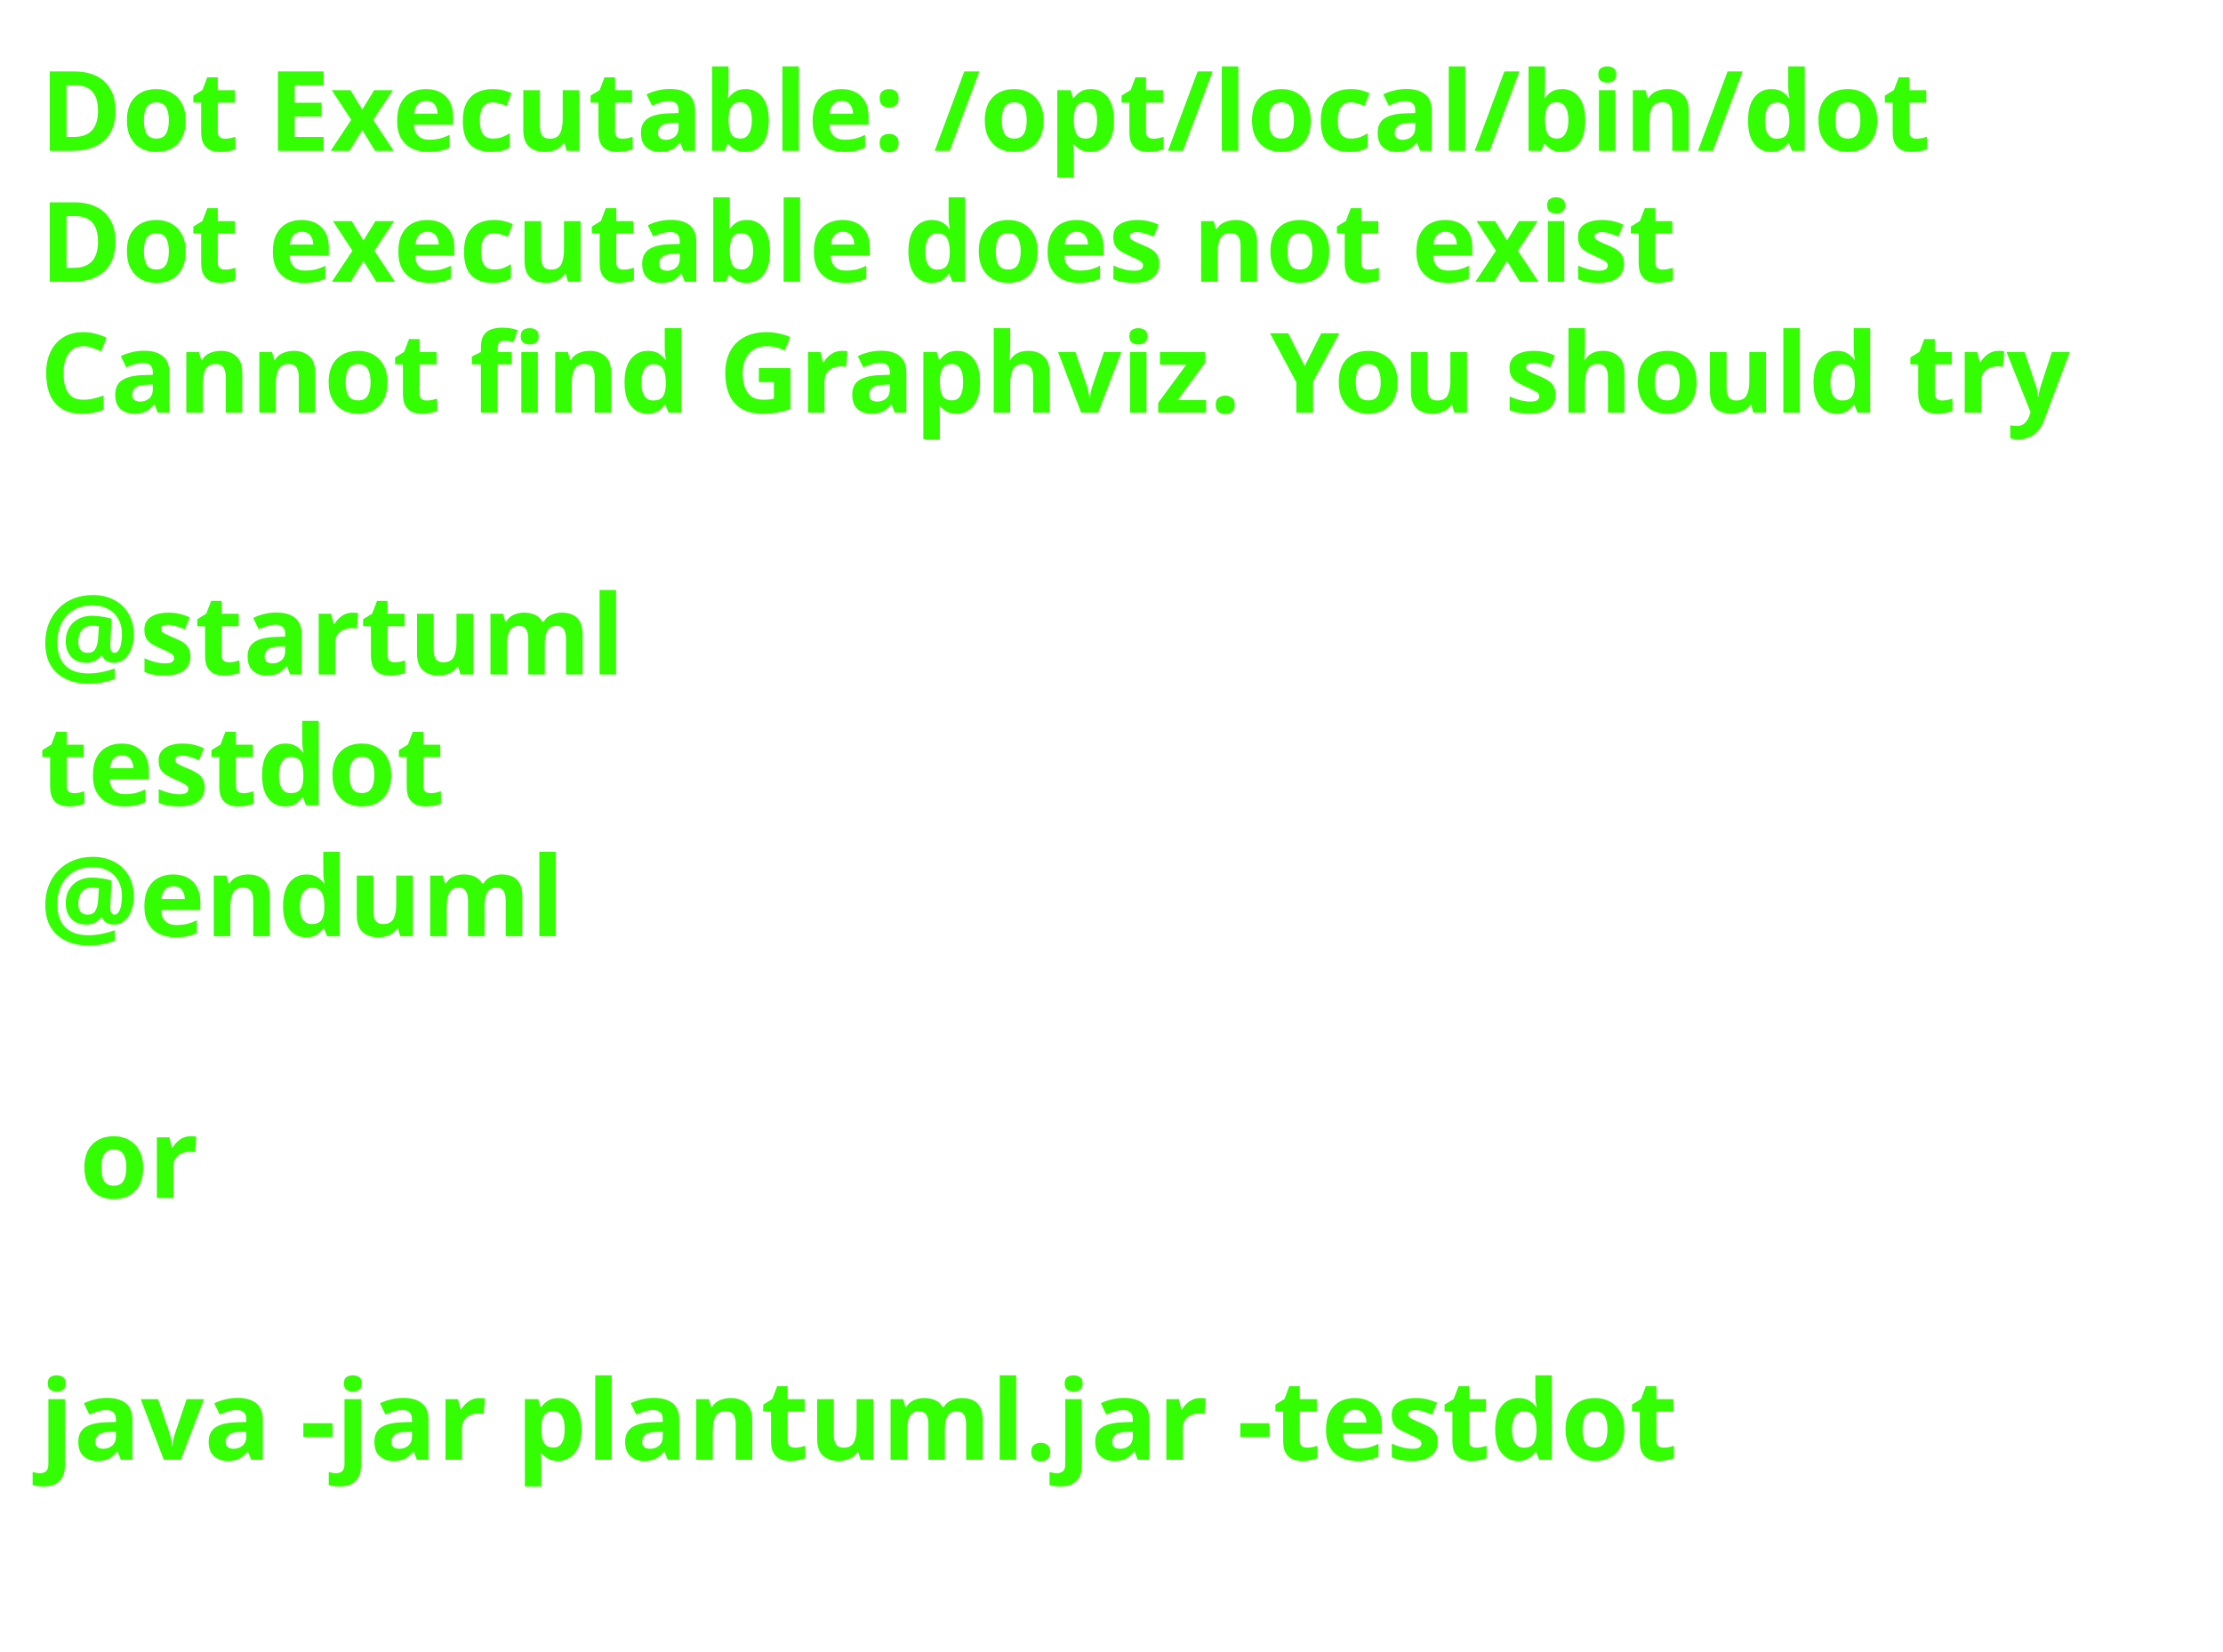
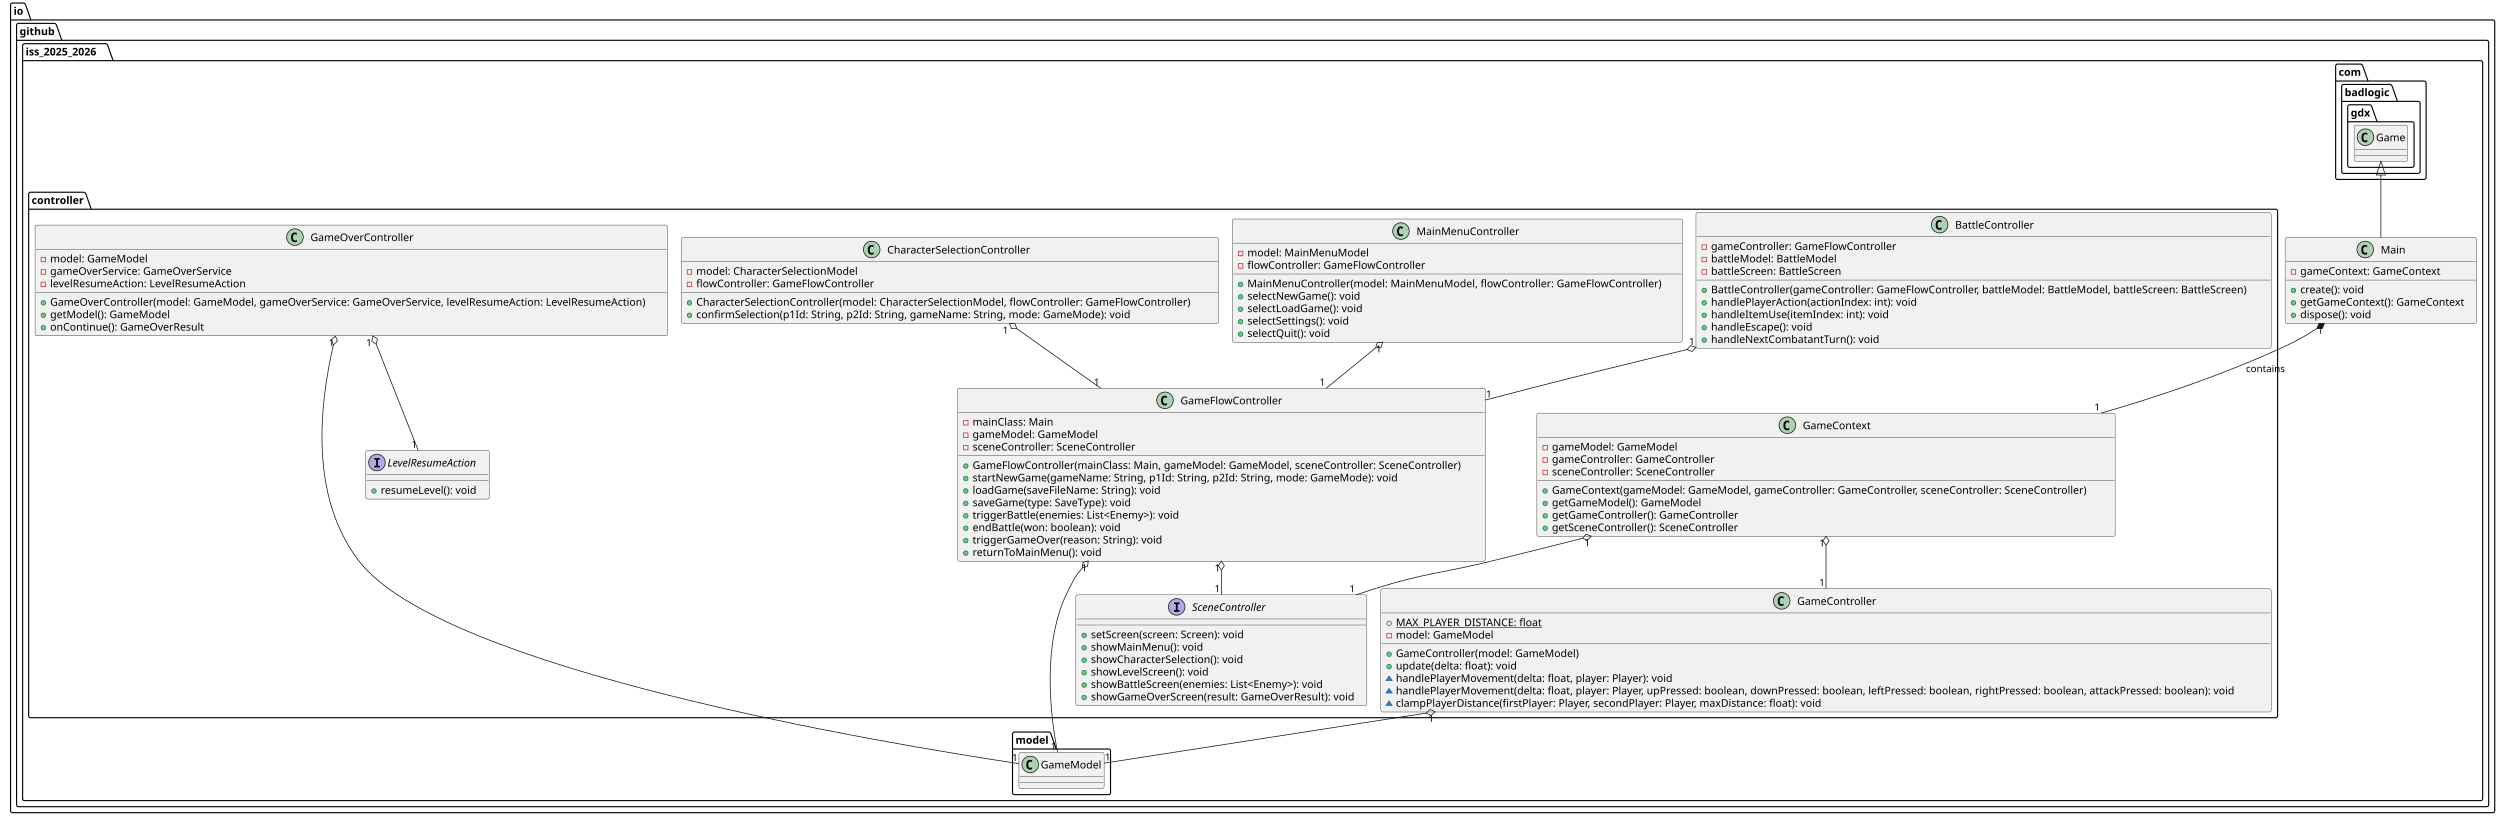
- <svg xmlns="http://www.w3.org/2000/svg" contentStyleType="text/css" height="208px" preserveAspectRatio="none" style="width:280px;height:208px;background:#FFFFFF;" version="1.1" viewBox="0 0 280 208" width="280px" zoomAndPan="magnify">
+ <svg xmlns="http://www.w3.org/2000/svg" contentStyleType="text/css" height="1085px" preserveAspectRatio="none" style="width:3316px;height:1085px;background:#FFFFFF;" version="1.1" viewBox="0 0 3316 1085" width="3316px" zoomAndPan="magnify">
  <defs />
  <g>
-     <text fill="#33FF02" font-family="sans-serif" font-size="14" font-weight="bold" lengthAdjust="spacing" textLength="252" x="5" y="19">Dot Executable: /opt/local/bin/dot</text>
-     <text fill="#33FF02" font-family="sans-serif" font-size="14" font-weight="bold" lengthAdjust="spacing" textLength="215" x="5" y="35.488">Dot executable does not exist</text>
-     <text fill="#33FF02" font-family="sans-serif" font-size="14" font-weight="bold" lengthAdjust="spacing" textLength="268" x="5" y="51.977">Cannot find Graphviz. You should try</text>
-     <text fill="#33FF02" font-family="sans-serif" font-size="14" font-weight="bold" lengthAdjust="spacing" textLength="5" x="5" y="68.465"> </text>
-     <text fill="#33FF02" font-family="sans-serif" font-size="14" font-weight="bold" lengthAdjust="spacing" textLength="74" x="5" y="84.953">@startuml</text>
-     <text fill="#33FF02" font-family="sans-serif" font-size="14" font-weight="bold" lengthAdjust="spacing" textLength="52" x="5" y="101.441">testdot</text>
-     <text fill="#33FF02" font-family="sans-serif" font-size="14" font-weight="bold" lengthAdjust="spacing" textLength="66" x="5" y="117.93">@enduml</text>
-     <text fill="#33FF02" font-family="sans-serif" font-size="14" font-weight="bold" lengthAdjust="spacing" textLength="5" x="5" y="134.418"> </text>
-     <text fill="#33FF02" font-family="sans-serif" font-size="14" font-weight="bold" lengthAdjust="spacing" textLength="15" x="10" y="150.906">or</text>
-     <text fill="#33FF02" font-family="sans-serif" font-size="14" font-weight="bold" lengthAdjust="spacing" textLength="5" x="5" y="167.394"> </text>
-     <text fill="#33FF02" font-family="sans-serif" font-size="14" font-weight="bold" lengthAdjust="spacing" textLength="220" x="5" y="183.883">java -jar plantuml.jar -testdot</text>
-     <text fill="#33FF02" font-family="sans-serif" font-size="14" font-weight="bold" lengthAdjust="spacing" textLength="5" x="5" y="200.371"> </text>
+     <g id="cluster_io">
+       <path d="M16.5,4 L31.5,4 A3.75,3.75 0 0 1 34,6.5 L41,26.488 L3306.5,26.488 A2.5,2.5 0 0 1 3309,28.988 L3309,1075.5 A2.5,2.5 0 0 1 3306.5,1078 L16.5,1078 A2.5,2.5 0 0 1 14,1075.5 L14,6.5 A2.5,2.5 0 0 1 16.5,4 " fill="none" style="stroke:#000000;stroke-width:1.5;" />
+       <line style="stroke:#000000;stroke-width:1.5;" x1="14" x2="41" y1="26.488" y2="26.488" />
+       <text fill="#000000" font-family="sans-serif" font-size="14" font-weight="bold" lengthAdjust="spacing" textLength="14" x="18" y="19.535">io</text>
+     </g>
+     <g id="cluster_github">
+       <path d="M24.5,31 L72.5,31 A3.75,3.75 0 0 1 75,33.5 L82,53.488 L3298.5,53.488 A2.5,2.5 0 0 1 3301,55.988 L3301,1067.5 A2.5,2.5 0 0 1 3298.5,1070 L24.5,1070 A2.5,2.5 0 0 1 22,1067.5 L22,33.5 A2.5,2.5 0 0 1 24.5,31 " fill="none" style="stroke:#000000;stroke-width:1.5;" />
+       <line style="stroke:#000000;stroke-width:1.5;" x1="22" x2="82" y1="53.488" y2="53.488" />
+       <text fill="#000000" font-family="sans-serif" font-size="14" font-weight="bold" lengthAdjust="spacing" textLength="47" x="26" y="46.535">github</text>
+     </g>
+     <g id="cluster_iss_2025_2026">
+       <path d="M32.5,58 L140.5,58 A3.75,3.75 0 0 1 143,60.5 L150,80.488 L3290.5,80.488 A2.5,2.5 0 0 1 3293,82.988 L3293,1059.5 A2.5,2.5 0 0 1 3290.5,1062 L32.5,1062 A2.5,2.5 0 0 1 30,1059.5 L30,60.5 A2.5,2.5 0 0 1 32.5,58 " fill="none" style="stroke:#000000;stroke-width:1.5;" />
+       <line style="stroke:#000000;stroke-width:1.5;" x1="30" x2="150" y1="80.488" y2="80.488" />
+       <text fill="#000000" font-family="sans-serif" font-size="14" font-weight="bold" lengthAdjust="spacing" textLength="107" x="34" y="73.535">iss_2025_2026</text>
+     </g>
+     <g id="cluster_com">
+       <path d="M3100.5,85 L3131.5,85 A3.75,3.75 0 0 1 3134,87.5 L3141,107.488 L3215.5,107.488 A2.5,2.5 0 0 1 3218,109.988 L3218,235.5 A2.5,2.5 0 0 1 3215.5,238 L3100.5,238 A2.5,2.5 0 0 1 3098,235.5 L3098,87.5 A2.5,2.5 0 0 1 3100.5,85 " fill="none" style="stroke:#000000;stroke-width:1.5;" />
+       <line style="stroke:#000000;stroke-width:1.5;" x1="3098" x2="3141" y1="107.488" y2="107.488" />
+       <text fill="#000000" font-family="sans-serif" font-size="14" font-weight="bold" lengthAdjust="spacing" textLength="30" x="3102" y="100.535">com</text>
+     </g>
+     <g id="cluster_badlogic">
+       <path d="M3108.5,112 L3170.5,112 A3.75,3.75 0 0 1 3173,114.5 L3180,134.488 L3207.5,134.488 A2.5,2.5 0 0 1 3210,136.988 L3210,227.5 A2.5,2.5 0 0 1 3207.5,230 L3108.5,230 A2.5,2.5 0 0 1 3106,227.5 L3106,114.5 A2.5,2.5 0 0 1 3108.5,112 " fill="none" style="stroke:#000000;stroke-width:1.5;" />
+       <line style="stroke:#000000;stroke-width:1.5;" x1="3106" x2="3180" y1="134.488" y2="134.488" />
+       <text fill="#000000" font-family="sans-serif" font-size="14" font-weight="bold" lengthAdjust="spacing" textLength="61" x="3110" y="127.535">badlogic</text>
+     </g>
+     <g id="cluster_gdx">
+       <path d="M3116.5,139 L3143.5,139 A3.75,3.75 0 0 1 3146,141.5 L3153,161.488 L3199.5,161.488 A2.5,2.5 0 0 1 3202,163.988 L3202,219.5 A2.5,2.5 0 0 1 3199.5,222 L3116.5,222 A2.5,2.5 0 0 1 3114,219.5 L3114,141.5 A2.5,2.5 0 0 1 3116.5,139 " fill="none" style="stroke:#000000;stroke-width:1.5;" />
+       <line style="stroke:#000000;stroke-width:1.5;" x1="3114" x2="3153" y1="161.488" y2="161.488" />
+       <text fill="#000000" font-family="sans-serif" font-size="14" font-weight="bold" lengthAdjust="spacing" textLength="26" x="3118" y="154.535">gdx</text>
+     </g>
+     <g id="cluster_controller">
+       <path d="M40.5,255 L111.5,255 A3.75,3.75 0 0 1 114,257.5 L121,277.488 L3018.5,277.488 A2.5,2.5 0 0 1 3021,279.988 L3021,949.5 A2.5,2.5 0 0 1 3018.5,952 L40.5,952 A2.5,2.5 0 0 1 38,949.5 L38,257.5 A2.5,2.5 0 0 1 40.5,255 " fill="none" style="stroke:#000000;stroke-width:1.5;" />
+       <line style="stroke:#000000;stroke-width:1.5;" x1="38" x2="121" y1="277.488" y2="277.488" />
+       <text fill="#000000" font-family="sans-serif" font-size="14" font-weight="bold" lengthAdjust="spacing" textLength="70" x="42" y="270.535">controller</text>
+     </g>
+     <g id="cluster_model">
+       <path d="M1345.5,971 L1391.5,971 A3.75,3.75 0 0 1 1394,973.5 L1401,993.488 L1470.5,993.488 A2.5,2.5 0 0 1 1473,995.988 L1473,1051.5 A2.5,2.5 0 0 1 1470.5,1054 L1345.5,1054 A2.5,2.5 0 0 1 1343,1051.5 L1343,973.5 A2.5,2.5 0 0 1 1345.5,971 " fill="none" style="stroke:#000000;stroke-width:1.5;" />
+       <line style="stroke:#000000;stroke-width:1.5;" x1="1343" x2="1401" y1="993.488" y2="993.488" />
+       <text fill="#000000" font-family="sans-serif" font-size="14" font-weight="bold" lengthAdjust="spacing" textLength="45" x="1347" y="986.535">model</text>
+     </g>
+     <g id="elem_Main">
+       <rect codeLine="3" fill="#F1F1F1" height="113.953" id="Main" rx="2.5" ry="2.5" style="stroke:#181818;stroke-width:0.5;" width="254" x="3031" y="315" />
+       <ellipse cx="3137.25" cy="331" fill="#ADD1B2" rx="11" ry="11" style="stroke:#181818;stroke-width:1.0;" />
+       <path d="M3139.723,337.143 Q3139.142,337.442 3138.503,337.591 Q3137.864,337.741 3137.158,337.741 Q3134.651,337.741 3133.331,336.089 Q3132.012,334.437 3132.012,331.316 Q3132.012,328.187 3133.331,326.535 Q3134.651,324.883 3137.158,324.883 Q3137.864,324.883 3138.511,325.032 Q3139.159,325.182 3139.723,325.481 L3139.723,328.203 Q3139.092,327.622 3138.499,327.352 Q3137.905,327.082 3137.274,327.082 Q3135.93,327.082 3135.245,328.149 Q3134.56,329.216 3134.56,331.316 Q3134.56,333.408 3135.245,334.474 Q3135.93,335.541 3137.274,335.541 Q3137.905,335.541 3138.499,335.271 Q3139.092,335.002 3139.723,334.42 Z " fill="#000000" />
+       <text fill="#000000" font-family="sans-serif" font-size="14" lengthAdjust="spacing" textLength="33" x="3157.75" y="336.291">Main</text>
+       <line style="stroke:#181818;stroke-width:0.5;" x1="3032" x2="3284" y1="347" y2="347" />
+       <rect fill="none" height="6" style="stroke:#C82930;stroke-width:1.0;" width="6" x="3039" y="357.744" />
+       <text fill="#000000" font-family="sans-serif" font-size="14" lengthAdjust="spacing" textLength="195" x="3051" y="364.535">gameContext: GameContext</text>
+       <line style="stroke:#181818;stroke-width:0.5;" x1="3032" x2="3284" y1="371.488" y2="371.488" />
+       <ellipse cx="3042" cy="385.232" fill="#84BE84" rx="3" ry="3" style="stroke:#038048;stroke-width:1.0;" />
+       <text fill="#000000" font-family="sans-serif" font-size="14" lengthAdjust="spacing" textLength="89" x="3051" y="389.023">create(): void</text>
+       <ellipse cx="3042" cy="401.721" fill="#84BE84" rx="3" ry="3" style="stroke:#038048;stroke-width:1.0;" />
+       <text fill="#000000" font-family="sans-serif" font-size="14" lengthAdjust="spacing" textLength="228" x="3051" y="405.512">getGameContext(): GameContext</text>
+       <ellipse cx="3042" cy="418.209" fill="#84BE84" rx="3" ry="3" style="stroke:#038048;stroke-width:1.0;" />
+       <text fill="#000000" font-family="sans-serif" font-size="14" lengthAdjust="spacing" textLength="100" x="3051" y="422">dispose(): void</text>
+     </g>
+     <g id="elem_Game">
+       <rect fill="#F1F1F1" height="48" id="Game" rx="2.5" ry="2.5" style="stroke:#181818;stroke-width:0.5;" width="71" x="3122.5" y="166" />
+       <ellipse cx="3137.5" cy="182" fill="#ADD1B2" rx="11" ry="11" style="stroke:#181818;stroke-width:1.0;" />
+       <path d="M3139.973,188.143 Q3139.392,188.442 3138.753,188.591 Q3138.114,188.741 3137.408,188.741 Q3134.901,188.741 3133.581,187.089 Q3132.262,185.437 3132.262,182.316 Q3132.262,179.186 3133.581,177.535 Q3134.901,175.883 3137.408,175.883 Q3138.114,175.883 3138.761,176.032 Q3139.409,176.182 3139.973,176.481 L3139.973,179.203 Q3139.342,178.622 3138.749,178.352 Q3138.155,178.083 3137.524,178.083 Q3136.18,178.083 3135.495,179.149 Q3134.81,180.216 3134.81,182.316 Q3134.81,184.408 3135.495,185.474 Q3136.18,186.541 3137.524,186.541 Q3138.155,186.541 3138.749,186.271 Q3139.342,186.001 3139.973,185.42 Z " fill="#000000" />
+       <text fill="#000000" font-family="sans-serif" font-size="14" lengthAdjust="spacing" textLength="39" x="3151.5" y="187.291">Game</text>
+       <line style="stroke:#181818;stroke-width:0.5;" x1="3123.5" x2="3192.5" y1="198" y2="198" />
+       <line style="stroke:#181818;stroke-width:0.5;" x1="3123.5" x2="3192.5" y1="206" y2="206" />
+     </g>
+     <g id="elem_GameController">
+       <rect codeLine="13" fill="#F1F1F1" height="163.418" id="GameController" rx="2.5" ry="2.5" style="stroke:#181818;stroke-width:0.5;" width="1181" x="1831.5" y="781" />
+       <ellipse cx="2363.25" cy="797" fill="#ADD1B2" rx="11" ry="11" style="stroke:#181818;stroke-width:1.0;" />
+       <path d="M2365.723,803.143 Q2365.142,803.442 2364.503,803.591 Q2363.864,803.741 2363.158,803.741 Q2360.651,803.741 2359.331,802.089 Q2358.012,800.437 2358.012,797.316 Q2358.012,794.187 2359.331,792.535 Q2360.651,790.883 2363.158,790.883 Q2363.864,790.883 2364.511,791.032 Q2365.159,791.182 2365.723,791.481 L2365.723,794.203 Q2365.092,793.622 2364.499,793.352 Q2363.905,793.082 2363.274,793.082 Q2361.93,793.082 2361.245,794.149 Q2360.56,795.216 2360.56,797.316 Q2360.56,799.408 2361.245,800.474 Q2361.93,801.541 2363.274,801.541 Q2363.905,801.541 2364.499,801.271 Q2365.092,801.001 2365.723,800.42 Z " fill="#000000" />
+       <text fill="#000000" font-family="sans-serif" font-size="14" lengthAdjust="spacing" textLength="109" x="2383.75" y="802.291">GameController</text>
+       <line style="stroke:#181818;stroke-width:0.5;" x1="1832.5" x2="3011.5" y1="813" y2="813" />
+       <ellipse cx="1842.5" cy="826.744" fill="none" rx="3" ry="3" style="stroke:#038048;stroke-width:1.0;" />
+       <text fill="#000000" font-family="sans-serif" font-size="14" lengthAdjust="spacing" text-decoration="underline" textLength="204" x="1851.5" y="830.535">MAX_PLAYER_DISTANCE: float</text>
+       <rect fill="none" height="6" style="stroke:#C82930;stroke-width:1.0;" width="6" x="1839.5" y="840.232" />
+       <text fill="#000000" font-family="sans-serif" font-size="14" lengthAdjust="spacing" textLength="132" x="1851.5" y="847.023">model: GameModel</text>
+       <line style="stroke:#181818;stroke-width:0.5;" x1="1832.5" x2="3011.5" y1="853.977" y2="853.977" />
+       <ellipse cx="1842.5" cy="867.721" fill="#84BE84" rx="3" ry="3" style="stroke:#038048;stroke-width:1.0;" />
+       <text fill="#000000" font-family="sans-serif" font-size="14" lengthAdjust="spacing" textLength="251" x="1851.5" y="871.512">GameController(model: GameModel)</text>
+       <ellipse cx="1842.5" cy="884.209" fill="#84BE84" rx="3" ry="3" style="stroke:#038048;stroke-width:1.0;" />
+       <text fill="#000000" font-family="sans-serif" font-size="14" lengthAdjust="spacing" textLength="168" x="1851.5" y="888">update(delta: float): void</text>
+       <polygon fill="#4177AF" points="1842.5,896.697,1838.5,902.697,1846.5,902.697" style="stroke:#1963A0;stroke-width:1.0;" />
+       <text fill="#000000" font-family="sans-serif" font-size="14" lengthAdjust="spacing" textLength="378" x="1851.5" y="904.488">handlePlayerMovement(delta: float, player: Player): void</text>
+       <polygon fill="#4177AF" points="1842.5,913.186,1838.5,919.186,1846.5,919.186" style="stroke:#1963A0;stroke-width:1.0;" />
+       <text fill="#000000" font-family="sans-serif" font-size="14" lengthAdjust="spacing" textLength="1155" x="1851.5" y="920.977">handlePlayerMovement(delta: float, player: Player, upPressed: boolean, downPressed: boolean, leftPressed: boolean, rightPressed: boolean, attackPressed: boolean): void</text>
+       <polygon fill="#4177AF" points="1842.5,929.674,1838.5,935.674,1846.5,935.674" style="stroke:#1963A0;stroke-width:1.0;" />
+       <text fill="#000000" font-family="sans-serif" font-size="14" lengthAdjust="spacing" textLength="586" x="1851.5" y="937.465">clampPlayerDistance(firstPlayer: Player, secondPlayer: Player, maxDistance: float): void</text>
+     </g>
+     <g id="elem_BattleController">
+       <rect codeLine="23" fill="#F1F1F1" height="179.906" id="BattleController" rx="2.5" ry="2.5" style="stroke:#181818;stroke-width:0.5;" width="763" x="2249.5" y="282" />
+       <ellipse cx="2572.75" cy="298" fill="#ADD1B2" rx="11" ry="11" style="stroke:#181818;stroke-width:1.0;" />
+       <path d="M2575.223,304.143 Q2574.642,304.442 2574.003,304.591 Q2573.364,304.741 2572.658,304.741 Q2570.151,304.741 2568.831,303.089 Q2567.512,301.437 2567.512,298.316 Q2567.512,295.187 2568.831,293.535 Q2570.151,291.883 2572.658,291.883 Q2573.364,291.883 2574.011,292.032 Q2574.659,292.182 2575.223,292.481 L2575.223,295.203 Q2574.592,294.622 2573.999,294.352 Q2573.405,294.082 2572.774,294.082 Q2571.43,294.082 2570.745,295.149 Q2570.06,296.216 2570.06,298.316 Q2570.06,300.408 2570.745,301.474 Q2571.43,302.541 2572.774,302.541 Q2573.405,302.541 2573.999,302.271 Q2574.592,302.002 2575.223,301.42 Z " fill="#000000" />
+       <text fill="#000000" font-family="sans-serif" font-size="14" lengthAdjust="spacing" textLength="108" x="2593.25" y="303.291">BattleController</text>
+       <line style="stroke:#181818;stroke-width:0.5;" x1="2250.5" x2="3011.5" y1="314" y2="314" />
+       <rect fill="none" height="6" style="stroke:#C82930;stroke-width:1.0;" width="6" x="2257.5" y="324.744" />
+       <text fill="#000000" font-family="sans-serif" font-size="14" lengthAdjust="spacing" textLength="257" x="2269.5" y="331.535">gameController: GameFlowController</text>
+       <rect fill="none" height="6" style="stroke:#C82930;stroke-width:1.0;" width="6" x="2257.5" y="341.232" />
+       <text fill="#000000" font-family="sans-serif" font-size="14" lengthAdjust="spacing" textLength="169" x="2269.5" y="348.023">battleModel: BattleModel</text>
+       <rect fill="none" height="6" style="stroke:#C82930;stroke-width:1.0;" width="6" x="2257.5" y="357.721" />
+       <text fill="#000000" font-family="sans-serif" font-size="14" lengthAdjust="spacing" textLength="177" x="2269.5" y="364.512">battleScreen: BattleScreen</text>
+       <line style="stroke:#181818;stroke-width:0.5;" x1="2250.5" x2="3011.5" y1="371.465" y2="371.465" />
+       <ellipse cx="2260.5" cy="385.209" fill="#84BE84" rx="3" ry="3" style="stroke:#038048;stroke-width:1.0;" />
+       <text fill="#000000" font-family="sans-serif" font-size="14" lengthAdjust="spacing" textLength="737" x="2269.5" y="389">BattleController(gameController: GameFlowController, battleModel: BattleModel, battleScreen: BattleScreen)</text>
+       <ellipse cx="2260.5" cy="401.697" fill="#84BE84" rx="3" ry="3" style="stroke:#038048;stroke-width:1.0;" />
+       <text fill="#000000" font-family="sans-serif" font-size="14" lengthAdjust="spacing" textLength="286" x="2269.5" y="405.488">handlePlayerAction(actionIndex: int): void</text>
+       <ellipse cx="2260.5" cy="418.185" fill="#84BE84" rx="3" ry="3" style="stroke:#038048;stroke-width:1.0;" />
+       <text fill="#000000" font-family="sans-serif" font-size="14" lengthAdjust="spacing" textLength="244" x="2269.5" y="421.977">handleItemUse(itemIndex: int): void</text>
+       <ellipse cx="2260.5" cy="434.674" fill="#84BE84" rx="3" ry="3" style="stroke:#038048;stroke-width:1.0;" />
+       <text fill="#000000" font-family="sans-serif" font-size="14" lengthAdjust="spacing" textLength="141" x="2269.5" y="438.465">handleEscape(): void</text>
+       <ellipse cx="2260.5" cy="451.162" fill="#84BE84" rx="3" ry="3" style="stroke:#038048;stroke-width:1.0;" />
+       <text fill="#000000" font-family="sans-serif" font-size="14" lengthAdjust="spacing" textLength="235" x="2269.5" y="454.953">handleNextCombatantTurn(): void</text>
+     </g>
+     <g id="elem_GameContext">
+       <rect codeLine="34" fill="#F1F1F1" height="163.418" id="GameContext" rx="2.5" ry="2.5" style="stroke:#181818;stroke-width:0.5;" width="767" x="2038.5" y="548" />
+       <ellipse cx="2370.75" cy="564" fill="#ADD1B2" rx="11" ry="11" style="stroke:#181818;stroke-width:1.0;" />
+       <path d="M2373.223,570.143 Q2372.642,570.442 2372.003,570.591 Q2371.364,570.741 2370.658,570.741 Q2368.151,570.741 2366.831,569.089 Q2365.512,567.437 2365.512,564.316 Q2365.512,561.187 2366.831,559.535 Q2368.151,557.883 2370.658,557.883 Q2371.364,557.883 2372.011,558.032 Q2372.659,558.182 2373.223,558.481 L2373.223,561.203 Q2372.592,560.622 2371.999,560.352 Q2371.405,560.082 2370.774,560.082 Q2369.43,560.082 2368.745,561.149 Q2368.06,562.216 2368.06,564.316 Q2368.06,566.408 2368.745,567.474 Q2369.43,568.541 2370.774,568.541 Q2371.405,568.541 2371.999,568.271 Q2372.592,568.001 2373.223,567.42 Z " fill="#000000" />
+       <text fill="#000000" font-family="sans-serif" font-size="14" lengthAdjust="spacing" textLength="94" x="2391.25" y="569.291">GameContext</text>
+       <line style="stroke:#181818;stroke-width:0.5;" x1="2039.5" x2="2804.5" y1="580" y2="580" />
+       <rect fill="none" height="6" style="stroke:#C82930;stroke-width:1.0;" width="6" x="2046.5" y="590.744" />
+       <text fill="#000000" font-family="sans-serif" font-size="14" lengthAdjust="spacing" textLength="169" x="2058.5" y="597.535">gameModel: GameModel</text>
+       <rect fill="none" height="6" style="stroke:#C82930;stroke-width:1.0;" width="6" x="2046.5" y="607.232" />
+       <text fill="#000000" font-family="sans-serif" font-size="14" lengthAdjust="spacing" textLength="225" x="2058.5" y="614.023">gameController: GameController</text>
+       <rect fill="none" height="6" style="stroke:#C82930;stroke-width:1.0;" width="6" x="2046.5" y="623.721" />
+       <text fill="#000000" font-family="sans-serif" font-size="14" lengthAdjust="spacing" textLength="227" x="2058.5" y="630.512">sceneController: SceneController</text>
+       <line style="stroke:#181818;stroke-width:0.5;" x1="2039.5" x2="2804.5" y1="637.465" y2="637.465" />
+       <ellipse cx="2049.5" cy="651.209" fill="#84BE84" rx="3" ry="3" style="stroke:#038048;stroke-width:1.0;" />
+       <text fill="#000000" font-family="sans-serif" font-size="14" lengthAdjust="spacing" textLength="741" x="2058.5" y="655">GameContext(gameModel: GameModel, gameController: GameController, sceneController: SceneController)</text>
+       <ellipse cx="2049.5" cy="667.697" fill="#84BE84" rx="3" ry="3" style="stroke:#038048;stroke-width:1.0;" />
+       <text fill="#000000" font-family="sans-serif" font-size="14" lengthAdjust="spacing" textLength="202" x="2058.5" y="671.488">getGameModel(): GameModel</text>
+       <ellipse cx="2049.5" cy="684.186" fill="#84BE84" rx="3" ry="3" style="stroke:#038048;stroke-width:1.0;" />
+       <text fill="#000000" font-family="sans-serif" font-size="14" lengthAdjust="spacing" textLength="258" x="2058.5" y="687.977">getGameController(): GameController</text>
+       <ellipse cx="2049.5" cy="700.674" fill="#84BE84" rx="3" ry="3" style="stroke:#038048;stroke-width:1.0;" />
+       <text fill="#000000" font-family="sans-serif" font-size="14" lengthAdjust="spacing" textLength="260" x="2058.5" y="704.465">getSceneController(): SceneController</text>
+     </g>
+     <g id="elem_GameFlowController">
+       <rect codeLine="44" fill="#F1F1F1" height="229.371" id="GameFlowController" rx="2.5" ry="2.5" style="stroke:#181818;stroke-width:0.5;" width="700" x="1270" y="515" />
+       <ellipse cx="1545.25" cy="531" fill="#ADD1B2" rx="11" ry="11" style="stroke:#181818;stroke-width:1.0;" />
+       <path d="M1547.723,537.143 Q1547.142,537.442 1546.503,537.591 Q1545.864,537.741 1545.158,537.741 Q1542.651,537.741 1541.332,536.089 Q1540.012,534.437 1540.012,531.316 Q1540.012,528.187 1541.332,526.535 Q1542.651,524.883 1545.158,524.883 Q1545.864,524.883 1546.511,525.032 Q1547.159,525.182 1547.723,525.481 L1547.723,528.203 Q1547.092,527.622 1546.499,527.352 Q1545.905,527.082 1545.274,527.082 Q1543.93,527.082 1543.245,528.149 Q1542.56,529.216 1542.56,531.316 Q1542.56,533.408 1543.245,534.474 Q1543.93,535.541 1545.274,535.541 Q1545.905,535.541 1546.499,535.271 Q1547.092,535.001 1547.723,534.42 Z " fill="#000000" />
+       <text fill="#000000" font-family="sans-serif" font-size="14" lengthAdjust="spacing" textLength="141" x="1565.75" y="536.291">GameFlowController</text>
+       <line style="stroke:#181818;stroke-width:0.5;" x1="1271" x2="1969" y1="547" y2="547" />
+       <rect fill="none" height="6" style="stroke:#C82930;stroke-width:1.0;" width="6" x="1278" y="557.744" />
+       <text fill="#000000" font-family="sans-serif" font-size="14" lengthAdjust="spacing" textLength="111" x="1290" y="564.535">mainClass: Main</text>
+       <rect fill="none" height="6" style="stroke:#C82930;stroke-width:1.0;" width="6" x="1278" y="574.232" />
+       <text fill="#000000" font-family="sans-serif" font-size="14" lengthAdjust="spacing" textLength="169" x="1290" y="581.023">gameModel: GameModel</text>
+       <rect fill="none" height="6" style="stroke:#C82930;stroke-width:1.0;" width="6" x="1278" y="590.721" />
+       <text fill="#000000" font-family="sans-serif" font-size="14" lengthAdjust="spacing" textLength="227" x="1290" y="597.512">sceneController: SceneController</text>
+       <line style="stroke:#181818;stroke-width:0.5;" x1="1271" x2="1969" y1="604.465" y2="604.465" />
+       <ellipse cx="1281" cy="618.209" fill="#84BE84" rx="3" ry="3" style="stroke:#038048;stroke-width:1.0;" />
+       <text fill="#000000" font-family="sans-serif" font-size="14" lengthAdjust="spacing" textLength="674" x="1290" y="622">GameFlowController(mainClass: Main, gameModel: GameModel, sceneController: SceneController)</text>
+       <ellipse cx="1281" cy="634.697" fill="#84BE84" rx="3" ry="3" style="stroke:#038048;stroke-width:1.0;" />
+       <text fill="#000000" font-family="sans-serif" font-size="14" lengthAdjust="spacing" textLength="580" x="1290" y="638.488">startNewGame(gameName: String, p1Id: String, p2Id: String, mode: GameMode): void</text>
+       <ellipse cx="1281" cy="651.186" fill="#84BE84" rx="3" ry="3" style="stroke:#038048;stroke-width:1.0;" />
+       <text fill="#000000" font-family="sans-serif" font-size="14" lengthAdjust="spacing" textLength="258" x="1290" y="654.977">loadGame(saveFileName: String): void</text>
+       <ellipse cx="1281" cy="667.674" fill="#84BE84" rx="3" ry="3" style="stroke:#038048;stroke-width:1.0;" />
+       <text fill="#000000" font-family="sans-serif" font-size="14" lengthAdjust="spacing" textLength="217" x="1290" y="671.465">saveGame(type: SaveType): void</text>
+       <ellipse cx="1281" cy="684.162" fill="#84BE84" rx="3" ry="3" style="stroke:#038048;stroke-width:1.0;" />
+       <text fill="#000000" font-family="sans-serif" font-size="14" lengthAdjust="spacing" textLength="287" x="1290" y="687.953">triggerBattle(enemies: List&lt;Enemy&gt;): void</text>
+       <ellipse cx="1281" cy="700.65" fill="#84BE84" rx="3" ry="3" style="stroke:#038048;stroke-width:1.0;" />
+       <text fill="#000000" font-family="sans-serif" font-size="14" lengthAdjust="spacing" textLength="204" x="1290" y="704.441">endBattle(won: boolean): void</text>
+       <ellipse cx="1281" cy="717.139" fill="#84BE84" rx="3" ry="3" style="stroke:#038048;stroke-width:1.0;" />
+       <text fill="#000000" font-family="sans-serif" font-size="14" lengthAdjust="spacing" textLength="261" x="1290" y="720.93">triggerGameOver(reason: String): void</text>
+       <ellipse cx="1281" cy="733.627" fill="#84BE84" rx="3" ry="3" style="stroke:#038048;stroke-width:1.0;" />
+       <text fill="#000000" font-family="sans-serif" font-size="14" lengthAdjust="spacing" textLength="179" x="1290" y="737.418">returnToMainMenu(): void</text>
+     </g>
+     <g id="elem_MainMenuController">
+       <rect codeLine="58" fill="#F1F1F1" height="163.418" id="MainMenuController" rx="2.5" ry="2.5" style="stroke:#181818;stroke-width:0.5;" width="597" x="1634.5" y="290.5" />
+       <ellipse cx="1858.25" cy="306.5" fill="#ADD1B2" rx="11" ry="11" style="stroke:#181818;stroke-width:1.0;" />
+       <path d="M1860.723,312.643 Q1860.142,312.942 1859.503,313.091 Q1858.864,313.241 1858.158,313.241 Q1855.651,313.241 1854.332,311.589 Q1853.012,309.937 1853.012,306.816 Q1853.012,303.687 1854.332,302.035 Q1855.651,300.383 1858.158,300.383 Q1858.864,300.383 1859.511,300.532 Q1860.159,300.682 1860.723,300.981 L1860.723,303.703 Q1860.092,303.122 1859.499,302.852 Q1858.905,302.582 1858.274,302.582 Q1856.93,302.582 1856.245,303.649 Q1855.56,304.716 1855.56,306.816 Q1855.56,308.908 1856.245,309.974 Q1856.93,311.041 1858.274,311.041 Q1858.905,311.041 1859.499,310.771 Q1860.092,310.502 1860.723,309.92 Z " fill="#000000" />
+       <text fill="#000000" font-family="sans-serif" font-size="14" lengthAdjust="spacing" textLength="141" x="1878.75" y="311.791">MainMenuController</text>
+       <line style="stroke:#181818;stroke-width:0.5;" x1="1635.5" x2="2230.5" y1="322.5" y2="322.5" />
+       <rect fill="none" height="6" style="stroke:#C82930;stroke-width:1.0;" width="6" x="1642.5" y="333.244" />
+       <text fill="#000000" font-family="sans-serif" font-size="14" lengthAdjust="spacing" textLength="164" x="1654.5" y="340.035">model: MainMenuModel</text>
+       <rect fill="none" height="6" style="stroke:#C82930;stroke-width:1.0;" width="6" x="1642.5" y="349.732" />
+       <text fill="#000000" font-family="sans-serif" font-size="14" lengthAdjust="spacing" textLength="248" x="1654.5" y="356.523">flowController: GameFlowController</text>
+       <line style="stroke:#181818;stroke-width:0.5;" x1="1635.5" x2="2230.5" y1="363.477" y2="363.477" />
+       <ellipse cx="1645.5" cy="377.221" fill="#84BE84" rx="3" ry="3" style="stroke:#038048;stroke-width:1.0;" />
+       <text fill="#000000" font-family="sans-serif" font-size="14" lengthAdjust="spacing" textLength="571" x="1654.5" y="381.012">MainMenuController(model: MainMenuModel, flowController: GameFlowController)</text>
+       <ellipse cx="1645.5" cy="393.709" fill="#84BE84" rx="3" ry="3" style="stroke:#038048;stroke-width:1.0;" />
+       <text fill="#000000" font-family="sans-serif" font-size="14" lengthAdjust="spacing" textLength="154" x="1654.5" y="397.5">selectNewGame(): void</text>
+       <ellipse cx="1645.5" cy="410.197" fill="#84BE84" rx="3" ry="3" style="stroke:#038048;stroke-width:1.0;" />
+       <text fill="#000000" font-family="sans-serif" font-size="14" lengthAdjust="spacing" textLength="158" x="1654.5" y="413.988">selectLoadGame(): void</text>
+       <ellipse cx="1645.5" cy="426.685" fill="#84BE84" rx="3" ry="3" style="stroke:#038048;stroke-width:1.0;" />
+       <text fill="#000000" font-family="sans-serif" font-size="14" lengthAdjust="spacing" textLength="141" x="1654.5" y="430.477">selectSettings(): void</text>
+       <ellipse cx="1645.5" cy="443.174" fill="#84BE84" rx="3" ry="3" style="stroke:#038048;stroke-width:1.0;" />
+       <text fill="#000000" font-family="sans-serif" font-size="14" lengthAdjust="spacing" textLength="115" x="1654.5" y="446.965">selectQuit(): void</text>
+     </g>
+     <g id="elem_CharacterSelectionController">
+       <rect codeLine="68" fill="#F1F1F1" height="113.953" id="CharacterSelectionController" rx="2.5" ry="2.5" style="stroke:#181818;stroke-width:0.5;" width="713" x="903.5" y="315" />
+       <ellipse cx="1156.25" cy="331" fill="#ADD1B2" rx="11" ry="11" style="stroke:#181818;stroke-width:1.0;" />
+       <path d="M1158.723,337.143 Q1158.142,337.442 1157.503,337.591 Q1156.864,337.741 1156.158,337.741 Q1153.651,337.741 1152.332,336.089 Q1151.012,334.437 1151.012,331.316 Q1151.012,328.187 1152.332,326.535 Q1153.651,324.883 1156.158,324.883 Q1156.864,324.883 1157.511,325.032 Q1158.159,325.182 1158.723,325.481 L1158.723,328.203 Q1158.092,327.622 1157.499,327.352 Q1156.905,327.082 1156.274,327.082 Q1154.93,327.082 1154.245,328.149 Q1153.56,329.216 1153.56,331.316 Q1153.56,333.408 1154.245,334.474 Q1154.93,335.541 1156.274,335.541 Q1156.905,335.541 1157.499,335.271 Q1158.092,335.002 1158.723,334.42 Z " fill="#000000" />
+       <text fill="#000000" font-family="sans-serif" font-size="14" lengthAdjust="spacing" textLength="199" x="1176.75" y="336.291">CharacterSelectionController</text>
+       <line style="stroke:#181818;stroke-width:0.5;" x1="904.5" x2="1615.5" y1="347" y2="347" />
+       <rect fill="none" height="6" style="stroke:#C82930;stroke-width:1.0;" width="6" x="911.5" y="357.744" />
+       <text fill="#000000" font-family="sans-serif" font-size="14" lengthAdjust="spacing" textLength="222" x="923.5" y="364.535">model: CharacterSelectionModel</text>
+       <rect fill="none" height="6" style="stroke:#C82930;stroke-width:1.0;" width="6" x="911.5" y="374.232" />
+       <text fill="#000000" font-family="sans-serif" font-size="14" lengthAdjust="spacing" textLength="248" x="923.5" y="381.023">flowController: GameFlowController</text>
+       <line style="stroke:#181818;stroke-width:0.5;" x1="904.5" x2="1615.5" y1="387.977" y2="387.977" />
+       <ellipse cx="914.5" cy="401.721" fill="#84BE84" rx="3" ry="3" style="stroke:#038048;stroke-width:1.0;" />
+       <text fill="#000000" font-family="sans-serif" font-size="14" lengthAdjust="spacing" textLength="687" x="923.5" y="405.512">CharacterSelectionController(model: CharacterSelectionModel, flowController: GameFlowController)</text>
+       <ellipse cx="914.5" cy="418.209" fill="#84BE84" rx="3" ry="3" style="stroke:#038048;stroke-width:1.0;" />
+       <text fill="#000000" font-family="sans-serif" font-size="14" lengthAdjust="spacing" textLength="596" x="923.5" y="422">confirmSelection(p1Id: String, p2Id: String, gameName: String, mode: GameMode): void</text>
+     </g>
+     <g id="elem_GameOverController">
+       <rect codeLine="75" fill="#F1F1F1" height="146.93" id="GameOverController" rx="2.5" ry="2.5" style="stroke:#181818;stroke-width:0.5;" width="839" x="46.5" y="298.5" />
+       <ellipse cx="391.25" cy="314.5" fill="#ADD1B2" rx="11" ry="11" style="stroke:#181818;stroke-width:1.0;" />
+       <path d="M393.723,320.643 Q393.142,320.942 392.503,321.091 Q391.864,321.241 391.158,321.241 Q388.651,321.241 387.332,319.589 Q386.012,317.937 386.012,314.816 Q386.012,311.687 387.332,310.035 Q388.651,308.383 391.158,308.383 Q391.864,308.383 392.511,308.532 Q393.159,308.682 393.723,308.981 L393.723,311.703 Q393.092,311.122 392.499,310.852 Q391.905,310.582 391.274,310.582 Q389.93,310.582 389.245,311.649 Q388.56,312.716 388.56,314.816 Q388.56,316.908 389.245,317.974 Q389.93,319.041 391.274,319.041 Q391.905,319.041 392.499,318.771 Q393.092,318.502 393.723,317.92 Z " fill="#000000" />
+       <text fill="#000000" font-family="sans-serif" font-size="14" lengthAdjust="spacing" textLength="141" x="411.75" y="319.791">GameOverController</text>
+       <line style="stroke:#181818;stroke-width:0.5;" x1="47.5" x2="884.5" y1="330.5" y2="330.5" />
+       <rect fill="none" height="6" style="stroke:#C82930;stroke-width:1.0;" width="6" x="54.5" y="341.244" />
+       <text fill="#000000" font-family="sans-serif" font-size="14" lengthAdjust="spacing" textLength="132" x="66.5" y="348.035">model: GameModel</text>
+       <rect fill="none" height="6" style="stroke:#C82930;stroke-width:1.0;" width="6" x="54.5" y="357.732" />
+       <text fill="#000000" font-family="sans-serif" font-size="14" lengthAdjust="spacing" textLength="245" x="66.5" y="364.523">gameOverService: GameOverService</text>
+       <rect fill="none" height="6" style="stroke:#C82930;stroke-width:1.0;" width="6" x="54.5" y="374.221" />
+       <text fill="#000000" font-family="sans-serif" font-size="14" lengthAdjust="spacing" textLength="269" x="66.5" y="381.012">levelResumeAction: LevelResumeAction</text>
+       <line style="stroke:#181818;stroke-width:0.5;" x1="47.5" x2="884.5" y1="387.965" y2="387.965" />
+       <ellipse cx="57.5" cy="401.709" fill="#84BE84" rx="3" ry="3" style="stroke:#038048;stroke-width:1.0;" />
+       <text fill="#000000" font-family="sans-serif" font-size="14" lengthAdjust="spacing" textLength="813" x="66.5" y="405.5">GameOverController(model: GameModel, gameOverService: GameOverService, levelResumeAction: LevelResumeAction)</text>
+       <ellipse cx="57.5" cy="418.197" fill="#84BE84" rx="3" ry="3" style="stroke:#038048;stroke-width:1.0;" />
+       <text fill="#000000" font-family="sans-serif" font-size="14" lengthAdjust="spacing" textLength="163" x="66.5" y="421.988">getModel(): GameModel</text>
+       <ellipse cx="57.5" cy="434.685" fill="#84BE84" rx="3" ry="3" style="stroke:#038048;stroke-width:1.0;" />
+       <text fill="#000000" font-family="sans-serif" font-size="14" lengthAdjust="spacing" textLength="212" x="66.5" y="438.477">onContinue(): GameOverResult</text>
+     </g>
+     <g id="elem_LevelResumeAction">
+       <rect codeLine="84" fill="#F1F1F1" height="64.488" id="LevelResumeAction" rx="2.5" ry="2.5" style="stroke:#181818;stroke-width:0.5;" width="164" x="485" y="597.5" />
+       <ellipse cx="500" cy="613.5" fill="#B4A7E5" rx="11" ry="11" style="stroke:#181818;stroke-width:1.0;" />
+       <path d="M496.428,609.765 L496.428,607.607 L503.807,607.607 L503.807,609.765 L501.342,609.765 L501.342,617.842 L503.807,617.842 L503.807,620 L496.428,620 L496.428,617.842 L498.893,617.842 L498.893,609.765 Z " fill="#000000" />
+       <text fill="#000000" font-family="sans-serif" font-size="14" font-style="italic" lengthAdjust="spacing" textLength="132" x="514" y="618.791">LevelResumeAction</text>
+       <line style="stroke:#181818;stroke-width:0.5;" x1="486" x2="648" y1="629.5" y2="629.5" />
+       <line style="stroke:#181818;stroke-width:0.5;" x1="486" x2="648" y1="637.5" y2="637.5" />
+       <ellipse cx="496" cy="651.244" fill="#84BE84" rx="3" ry="3" style="stroke:#038048;stroke-width:1.0;" />
+       <text fill="#000000" font-family="sans-serif" font-size="14" lengthAdjust="spacing" textLength="132" x="505" y="655.035">resumeLevel(): void</text>
+     </g>
+     <g id="elem_SceneController">
+       <rect codeLine="88" fill="#F1F1F1" height="146.93" id="SceneController" rx="2.5" ry="2.5" style="stroke:#181818;stroke-width:0.5;" width="386" x="1427" y="789" />
+       <ellipse cx="1560.75" cy="805" fill="#B4A7E5" rx="11" ry="11" style="stroke:#181818;stroke-width:1.0;" />
+       <path d="M1557.178,801.265 L1557.178,799.107 L1564.557,799.107 L1564.557,801.265 L1562.092,801.265 L1562.092,809.342 L1564.557,809.342 L1564.557,811.5 L1557.178,811.5 L1557.178,809.342 L1559.643,809.342 L1559.643,801.265 Z " fill="#000000" />
+       <text fill="#000000" font-family="sans-serif" font-size="14" font-style="italic" lengthAdjust="spacing" textLength="110" x="1581.25" y="810.291">SceneController</text>
+       <line style="stroke:#181818;stroke-width:0.5;" x1="1428" x2="1812" y1="821" y2="821" />
+       <line style="stroke:#181818;stroke-width:0.5;" x1="1428" x2="1812" y1="829" y2="829" />
+       <ellipse cx="1438" cy="842.744" fill="#84BE84" rx="3" ry="3" style="stroke:#038048;stroke-width:1.0;" />
+       <text fill="#000000" font-family="sans-serif" font-size="14" lengthAdjust="spacing" textLength="212" x="1447" y="846.535">setScreen(screen: Screen): void</text>
+       <ellipse cx="1438" cy="859.232" fill="#84BE84" rx="3" ry="3" style="stroke:#038048;stroke-width:1.0;" />
+       <text fill="#000000" font-family="sans-serif" font-size="14" lengthAdjust="spacing" textLength="154" x="1447" y="863.023">showMainMenu(): void</text>
+       <ellipse cx="1438" cy="875.721" fill="#84BE84" rx="3" ry="3" style="stroke:#038048;stroke-width:1.0;" />
+       <text fill="#000000" font-family="sans-serif" font-size="14" lengthAdjust="spacing" textLength="212" x="1447" y="879.512">showCharacterSelection(): void</text>
+       <ellipse cx="1438" cy="892.209" fill="#84BE84" rx="3" ry="3" style="stroke:#038048;stroke-width:1.0;" />
+       <text fill="#000000" font-family="sans-serif" font-size="14" lengthAdjust="spacing" textLength="163" x="1447" y="896">showLevelScreen(): void</text>
+       <ellipse cx="1438" cy="908.697" fill="#84BE84" rx="3" ry="3" style="stroke:#038048;stroke-width:1.0;" />
+       <text fill="#000000" font-family="sans-serif" font-size="14" lengthAdjust="spacing" textLength="322" x="1447" y="912.488">showBattleScreen(enemies: List&lt;Enemy&gt;): void</text>
+       <ellipse cx="1438" cy="925.186" fill="#84BE84" rx="3" ry="3" style="stroke:#038048;stroke-width:1.0;" />
+       <text fill="#000000" font-family="sans-serif" font-size="14" lengthAdjust="spacing" textLength="360" x="1447" y="928.977">showGameOverScreen(result: GameOverResult): void</text>
+     </g>
+     <g id="elem_GameModel">
+       <rect fill="#F1F1F1" height="48" id="GameModel" rx="2.5" ry="2.5" style="stroke:#181818;stroke-width:0.5;" width="113" x="1351.5" y="998" />
+       <ellipse cx="1366.5" cy="1014" fill="#ADD1B2" rx="11" ry="11" style="stroke:#181818;stroke-width:1.0;" />
+       <path d="M1368.973,1020.143 Q1368.392,1020.442 1367.753,1020.591 Q1367.114,1020.741 1366.408,1020.741 Q1363.901,1020.741 1362.582,1019.089 Q1361.262,1017.437 1361.262,1014.316 Q1361.262,1011.187 1362.582,1009.535 Q1363.901,1007.883 1366.408,1007.883 Q1367.114,1007.883 1367.761,1008.032 Q1368.409,1008.182 1368.973,1008.481 L1368.973,1011.203 Q1368.342,1010.622 1367.749,1010.352 Q1367.155,1010.082 1366.524,1010.082 Q1365.18,1010.082 1364.495,1011.149 Q1363.81,1012.216 1363.81,1014.316 Q1363.81,1016.408 1364.495,1017.474 Q1365.18,1018.541 1366.524,1018.541 Q1367.155,1018.541 1367.749,1018.271 Q1368.342,1018.001 1368.973,1017.42 Z " fill="#000000" />
+       <text fill="#000000" font-family="sans-serif" font-size="14" lengthAdjust="spacing" textLength="81" x="1380.5" y="1019.291">GameModel</text>
+       <line style="stroke:#181818;stroke-width:0.5;" x1="1352.5" x2="1463.5" y1="1030" y2="1030" />
+       <line style="stroke:#181818;stroke-width:0.5;" x1="1352.5" x2="1463.5" y1="1038" y2="1038" />
+     </g>
+     <polygon fill="none" points="3158,214.163,3152,232.163,3164,232.163,3158,214.163" style="stroke:#181818;stroke-width:1.0;" />
+     <path d="M3158,232.163 C3158,257.42 3158,280.766 3158,314.666 " fill="none" style="stroke:#181818;stroke-width:1.0;" />
+     <polygon fill="#181818" points="3083.092,429.158,3075.881,429.102,3073.057,435.737,3080.268,435.793,3083.092,429.158" style="stroke:#181818;stroke-width:1.0;" />
+     <path d="M3073.057,435.737 C3054.71,447.766 3044.702,452.974 3025,462 C2950.33,496.207 2867.154,524.733 2787.014,547.951 " fill="none" style="stroke:#181818;stroke-width:1.0;" />
+     <text fill="#000000" font-family="sans-serif" font-size="13" lengthAdjust="spacing" textLength="54" x="2979" y="493.568">contains</text>
+     <text fill="#000000" font-family="sans-serif" font-size="13" lengthAdjust="spacing" textLength="8" x="2778.014" y="544.519">1</text>
+     <text fill="#000000" font-family="sans-serif" font-size="13" lengthAdjust="spacing" textLength="8" x="3074.092" y="442.726">1</text>
+     <polygon fill="none" points="1903.489,944.038,1896.947,941.006,1891.632,945.88,1898.174,948.911,1903.489,944.038" style="stroke:#181818;stroke-width:1.0;" />
+     <path d="M1891.632,945.88 C1714.665,973.367 1551.427,998.722 1464.503,1012.224 " fill="none" style="stroke:#181818;stroke-width:1.0;" />
+     <text fill="#000000" font-family="sans-serif" font-size="13" lengthAdjust="spacing" textLength="8" x="1465.503" y="1008.792">1</text>
+     <text fill="#000000" font-family="sans-serif" font-size="13" lengthAdjust="spacing" textLength="8" x="1894.489" y="957.606">1</text>
+     <polygon fill="none" points="2249.345,460.868,2242.579,458.373,2237.674,463.659,2244.44,466.154,2249.345,460.868" style="stroke:#181818;stroke-width:1.0;" />
+     <path d="M2237.674,463.659 C2164.734,481.104 2100.749,496.856 2030,515 C2010.415,520.023 1990.331,525.269 1970.077,530.634 " fill="none" style="stroke:#181818;stroke-width:1.0;" />
+     <text fill="#000000" font-family="sans-serif" font-size="13" lengthAdjust="spacing" textLength="8" x="1971.077" y="527.202">1</text>
+     <text fill="#000000" font-family="sans-serif" font-size="13" lengthAdjust="spacing" textLength="8" x="2240.345" y="457.436">1</text>
+     <polygon fill="none" points="2422,711.293,2418,717.293,2422,723.293,2426,717.293,2422,711.293" style="stroke:#181818;stroke-width:1.0;" />
+     <path d="M2422,723.293 C2422,745.801 2422,758.247 2422,780.753 " fill="none" style="stroke:#181818;stroke-width:1.0;" />
+     <text fill="#000000" font-family="sans-serif" font-size="13" lengthAdjust="spacing" textLength="8" x="2413" y="777.321">1</text>
+     <text fill="#000000" font-family="sans-serif" font-size="13" lengthAdjust="spacing" textLength="8" x="2413" y="724.861">1</text>
+     <polygon fill="none" points="2110.564,711.041,2103.765,708.639,2098.932,713.992,2105.732,716.394,2110.564,711.041" style="stroke:#181818;stroke-width:1.0;" />
+     <path d="M2098.932,713.992 C2054.797,725.188 2021.589,733.495 1979,744 C1909.817,761.066 1890.964,759.588 1823,781 C1815.045,783.506 1806.957,786.176 1798.82,788.963 " fill="none" style="stroke:#181818;stroke-width:1.0;" />
+     <text fill="#000000" font-family="sans-serif" font-size="13" lengthAdjust="spacing" textLength="8" x="1789.82" y="785.532">1</text>
+     <text fill="#000000" font-family="sans-serif" font-size="13" lengthAdjust="spacing" textLength="8" x="2101.564" y="724.61">1</text>
+     <polygon fill="none" points="1443.413,744.081,1436.474,746.041,1435.614,753.2,1442.554,751.24,1443.413,744.081" style="stroke:#181818;stroke-width:1.0;" />
+     <path d="M1435.614,753.2 C1425.811,764.663 1424.946,767.853 1418,781 C1380.304,852.349 1393.88,952.956 1402.756,997.828 " fill="none" style="stroke:#181818;stroke-width:1.0;" />
+     <text fill="#000000" font-family="sans-serif" font-size="13" lengthAdjust="spacing" textLength="8" x="1393.756" y="994.396">1</text>
+     <text fill="#000000" font-family="sans-serif" font-size="13" lengthAdjust="spacing" textLength="8" x="1434.413" y="757.649">1</text>
+     <polygon fill="none" points="1620,744.308,1616,750.308,1620,756.308,1624,750.308,1620,744.308" style="stroke:#181818;stroke-width:1.0;" />
+     <path d="M1620,756.308 C1620,771.455 1620,774.64 1620,788.822 " fill="none" style="stroke:#181818;stroke-width:1.0;" />
+     <text fill="#000000" font-family="sans-serif" font-size="13" lengthAdjust="spacing" textLength="8" x="1611" y="785.39">1</text>
+     <text fill="#000000" font-family="sans-serif" font-size="13" lengthAdjust="spacing" textLength="8" x="1611" y="757.876">1</text>
+     <polygon fill="none" points="1833.965,453.842,1826.787,454.537,1824.669,461.43,1831.846,460.735,1833.965,453.842" style="stroke:#181818;stroke-width:1.0;" />
+     <path d="M1824.669,461.43 C1800.938,480.801 1784.456,494.255 1759.28,514.807 " fill="none" style="stroke:#181818;stroke-width:1.0;" />
+     <text fill="#000000" font-family="sans-serif" font-size="13" lengthAdjust="spacing" textLength="8" x="1750.28" y="511.375">1</text>
+     <text fill="#000000" font-family="sans-serif" font-size="13" lengthAdjust="spacing" textLength="8" x="1824.965" y="467.41">1</text>
+     <polygon fill="none" points="1339.004,429.071,1341.581,435.805,1348.789,436.016,1346.212,429.281,1339.004,429.071" style="stroke:#181818;stroke-width:1.0;" />
+     <path d="M1348.789,436.016 C1384.389,461.282 1417.996,485.134 1459.928,514.894 " fill="none" style="stroke:#181818;stroke-width:1.0;" />
+     <text fill="#000000" font-family="sans-serif" font-size="13" lengthAdjust="spacing" textLength="8" x="1450.928" y="511.462">1</text>
+     <text fill="#000000" font-family="sans-serif" font-size="13" lengthAdjust="spacing" textLength="8" x="1330.004" y="442.639">1</text>
+     <polygon fill="none" points="494.672,445.533,493.158,452.583,499.084,456.692,500.598,449.642,494.672,445.533" style="stroke:#181818;stroke-width:1.0;" />
+     <path d="M499.084,456.692 C518.913,506.854 539.89,559.919 554.71,597.41 " fill="none" style="stroke:#181818;stroke-width:1.0;" />
+     <text fill="#000000" font-family="sans-serif" font-size="13" lengthAdjust="spacing" textLength="8" x="545.71" y="593.979">1</text>
+     <text fill="#000000" font-family="sans-serif" font-size="13" lengthAdjust="spacing" textLength="8" x="485.672" y="459.101">1</text>
+     <polygon fill="none" points="444.952,445.754,439.704,450.701,442.252,457.447,447.499,452.5,444.952,445.754" style="stroke:#181818;stroke-width:1.0;" />
+     <path d="M442.252,457.447 C423.456,538.847 410.6,658.755 476,744 C586.263,887.72 1166.725,985.154 1351.475,1012.894 " fill="none" style="stroke:#181818;stroke-width:1.0;" />
+     <text fill="#000000" font-family="sans-serif" font-size="13" lengthAdjust="spacing" textLength="8" x="1342.475" y="1009.463">1</text>
+     <text fill="#000000" font-family="sans-serif" font-size="13" lengthAdjust="spacing" textLength="8" x="435.952" y="459.323">1</text>
  </g>
</svg>
